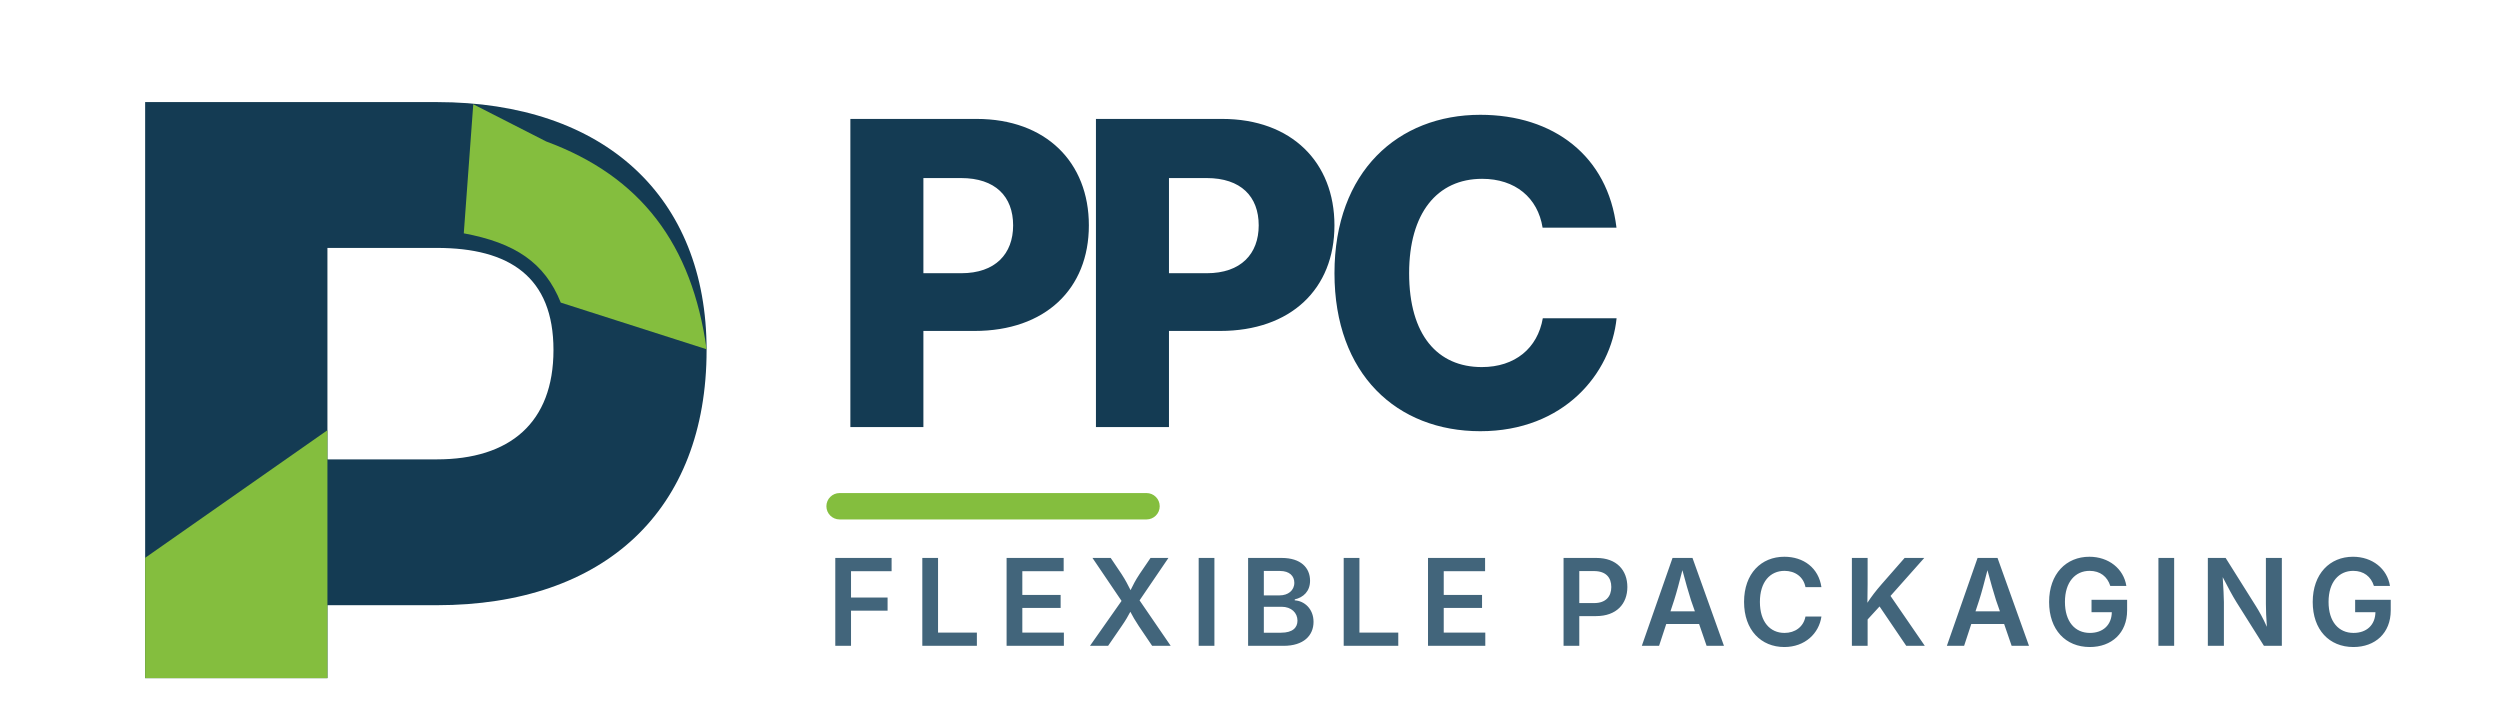
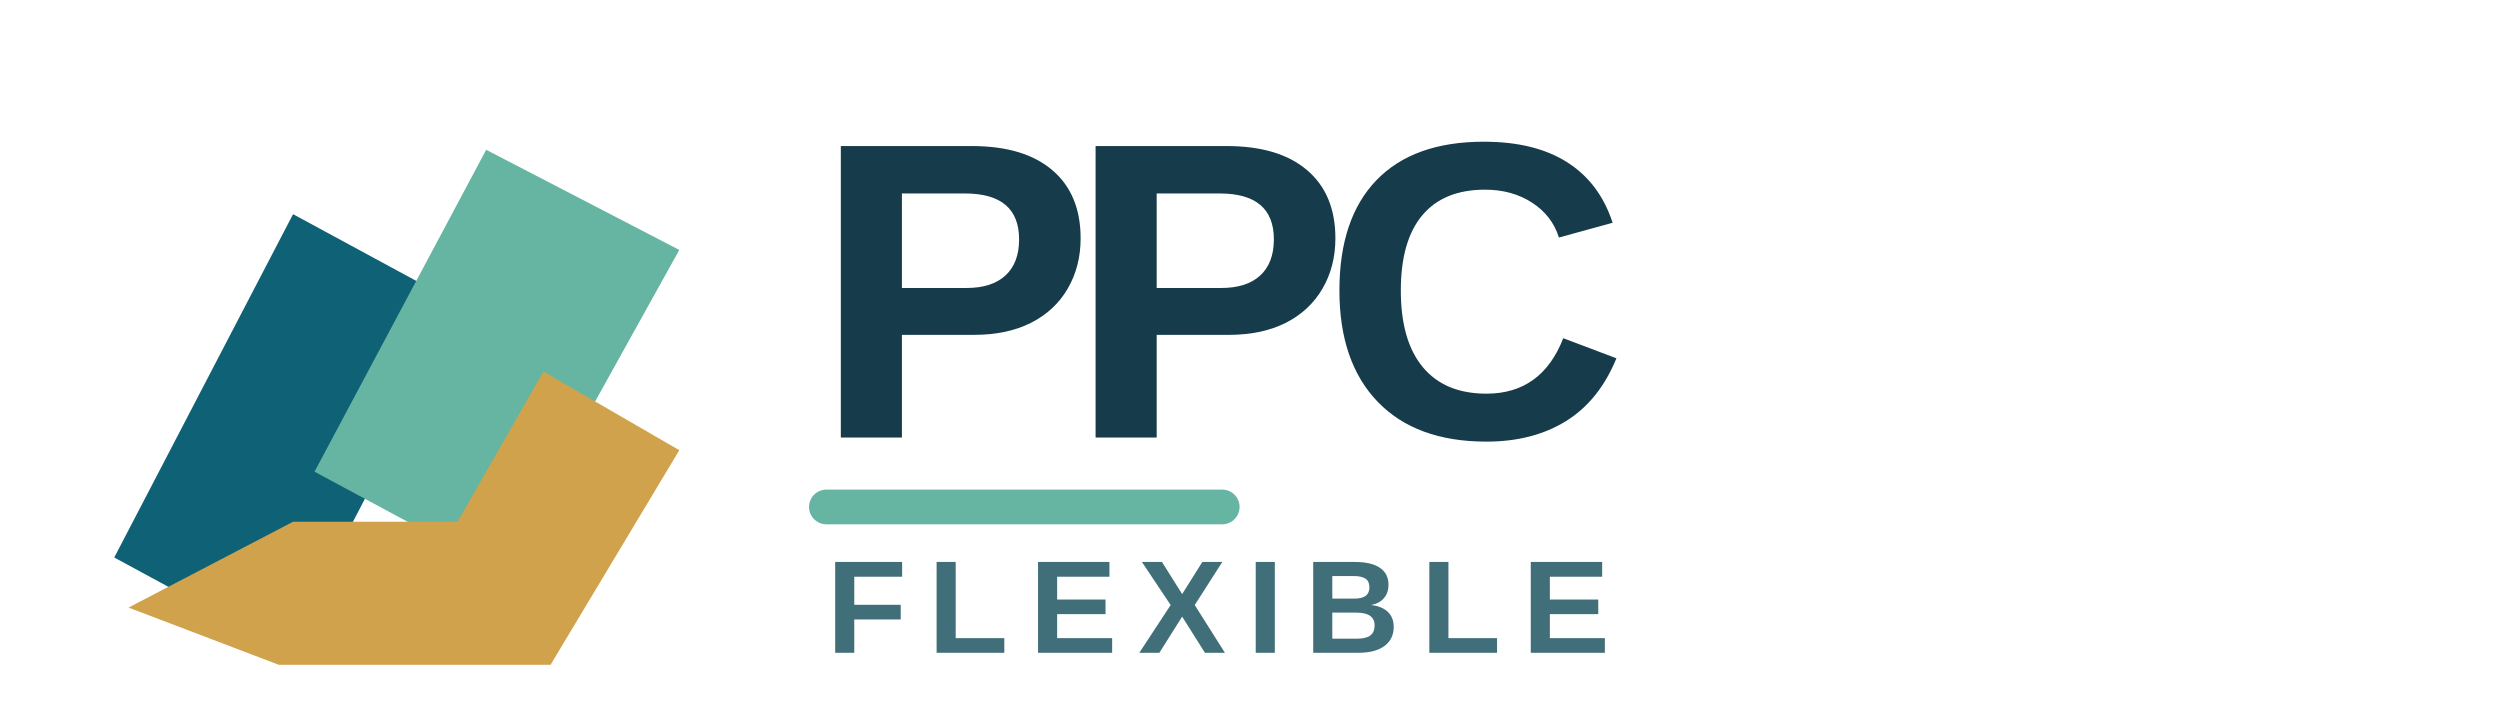
- <svg xmlns="http://www.w3.org/2000/svg" width="360" height="104" viewBox="0 0 360 104" role="img" aria-label="PPC Flexible Packaging">
-   <g transform="translate(2 0) scale(1.05)">
+ <svg xmlns="http://www.w3.org/2000/svg" viewBox="0 0 360 104" width="360" height="104" role="img" aria-label="PPC Flexible">
+   <g transform="translate(1 2) scale(1.03)">
    <g>
-       <path fill="#143B53" fill-rule="evenodd" d="M18 93V14h40c23 0 37 13 37 34 0 22-14 35-37 35H43v10H18Zm25-59v29h15c10 0 16-5 16-15s-6-14-16-14H43Z" />
-       <path fill="#84BE3E" d="M18 76.5 43 59v34H18z" />
-       <path fill="#84BE3E" d="M73 19.4c13 4.8 20 14.1 22 28.5L75 41.5C72.8 36 68.7 33.3 61.7 32L63 14.3Z" />
+       <path d="M15 76 40 28 64 41 39 89Z" fill="#0F6176" />
+       <path d="M43 64 67 19 94 33 69 78Z" fill="#65B5A2" />
+       <path d="M17 83 38 91 76 91 94 61 75 50 63 71 40 71Z" fill="#D0A24C" />
    </g>
  </g>
-   <g font-family="Inter, Arial, Helvetica, sans-serif">
-     <text x="119" y="61.5" fill="#143B53" font-size="61" font-weight="790" letter-spacing="-4.4">PPC</text>
-     <rect x="119" y="71" width="48" height="3.8" rx="1.9" fill="#84BE3E" />
-     <text x="119" y="93" fill="#42657B" font-size="17.4" font-weight="620" letter-spacing="2.3">FLEXIBLE PACKAGING</text>
+   <g font-family="Arial,Helvetica,sans-serif">
+     <text x="117" y="63" fill="#163B4A" font-size="61" font-weight="800" letter-spacing="-4">PPC</text>
+     <path d="M119 73h57" stroke="#65B5A2" stroke-width="5" stroke-linecap="round" />
+     <text x="119" y="94" fill="#416F79" font-size="19" font-weight="700" letter-spacing="3">FLEXIBLE</text>
  </g>
</svg>
